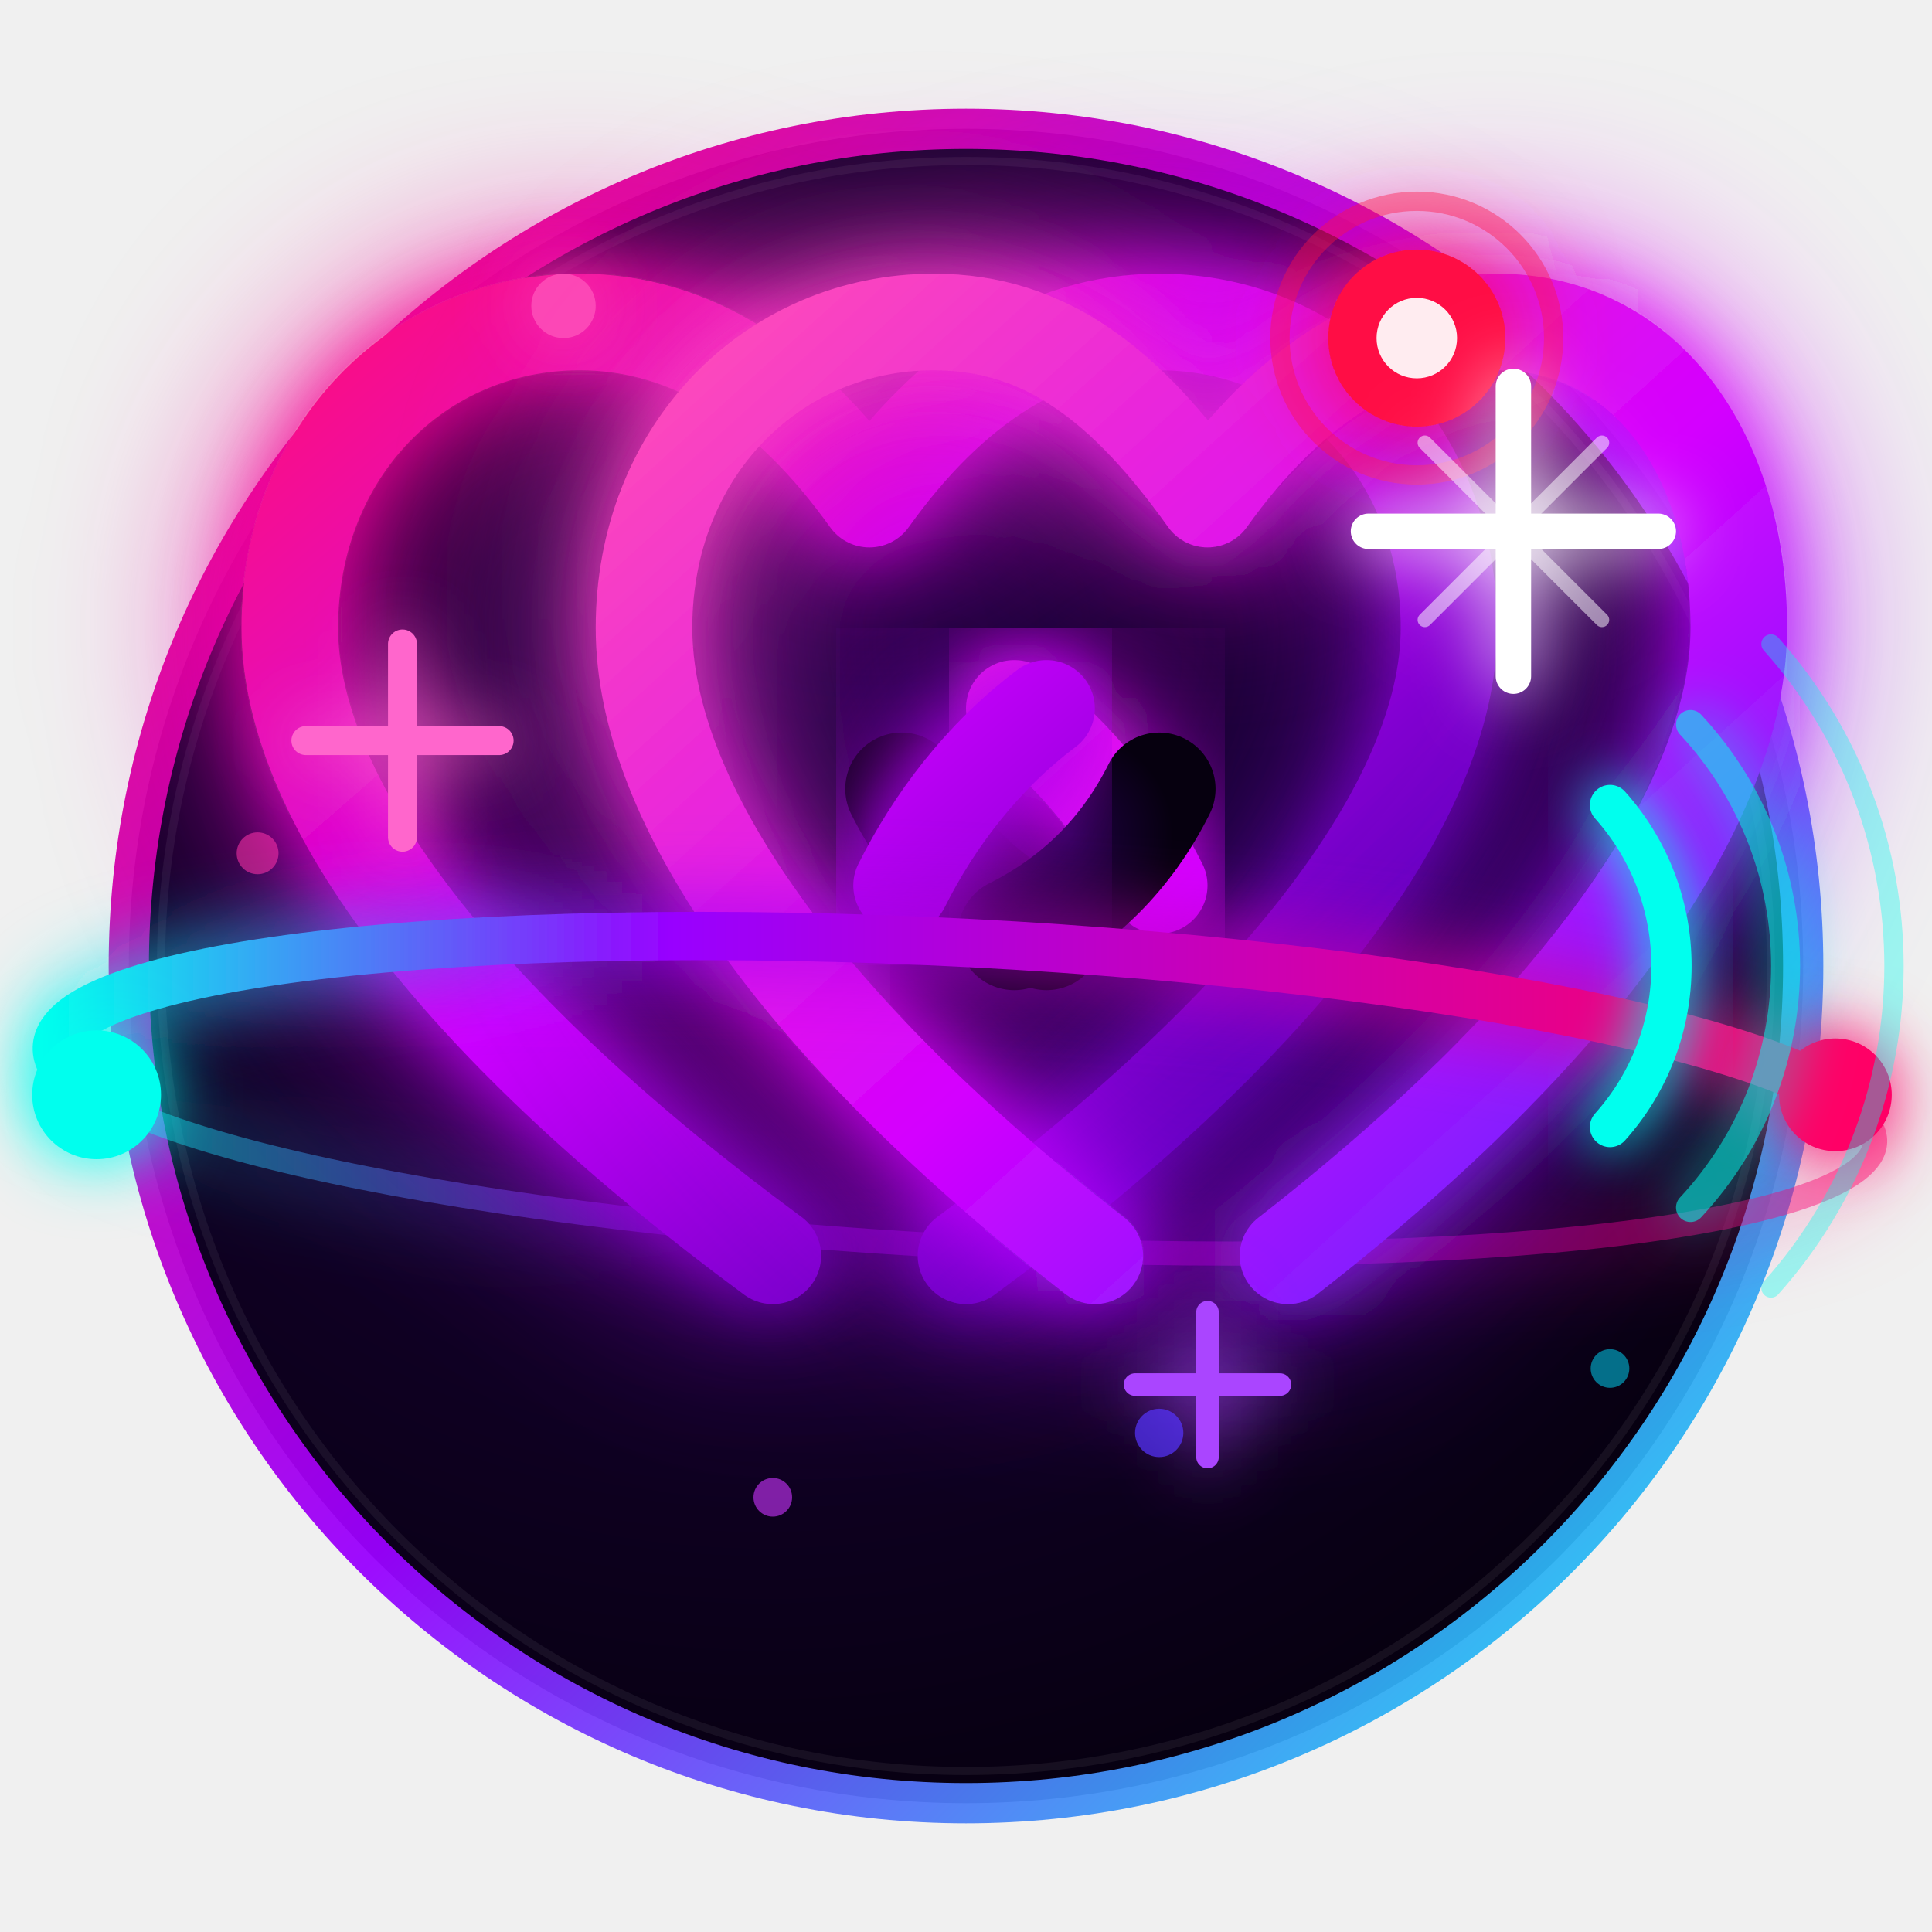
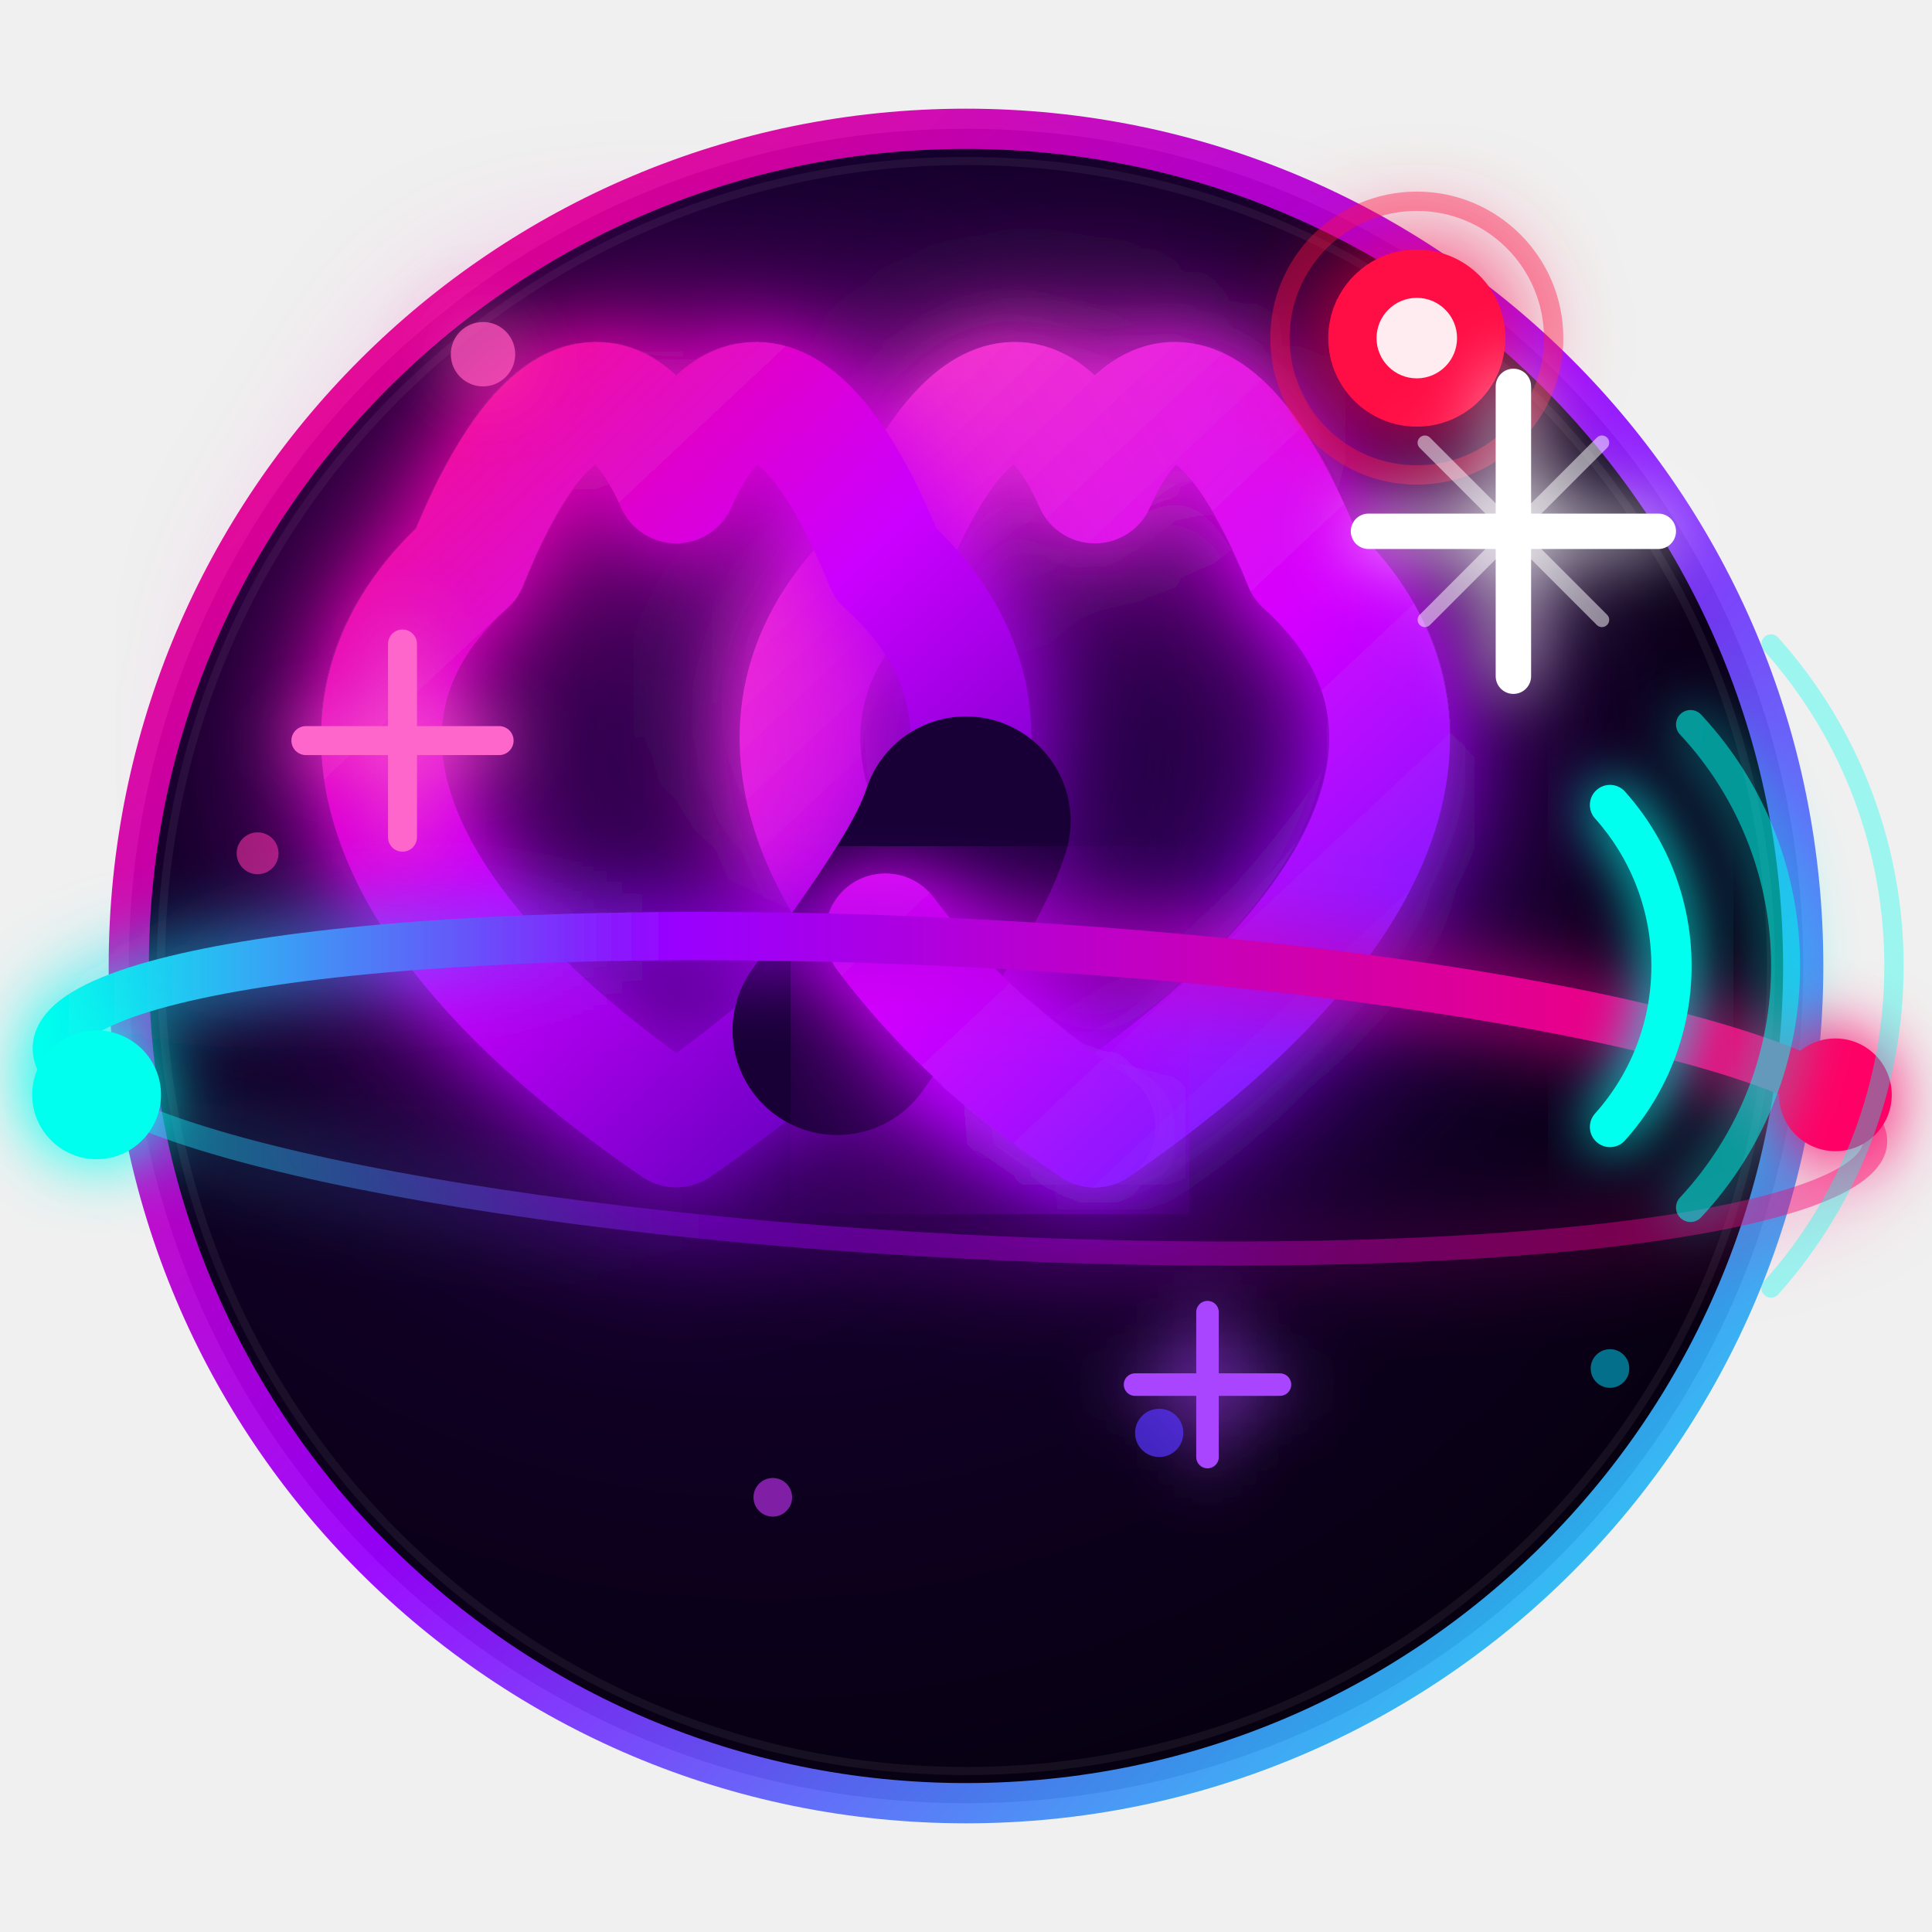
<svg xmlns="http://www.w3.org/2000/svg" viewBox="0 0 120 120" fill="none">
  <defs>
    <radialGradient id="bgG" cx="38%" cy="32%" r="72%">
      <stop offset="0%" stop-color="#1e0042" />
      <stop offset="100%" stop-color="#06000f" />
    </radialGradient>
-     <linearGradient id="heartGL" x1="18" y1="18" x2="74" y2="82" gradientUnits="userSpaceOnUse">
+     <linearGradient id="heartGL" x1="19" y1="21" x2="65" y2="70" gradientUnits="userSpaceOnUse">
      <stop offset="0%" stop-color="#ff1177" />
      <stop offset="50%" stop-color="#cc00ff" />
      <stop offset="100%" stop-color="#4400aa" />
    </linearGradient>
-     <linearGradient id="heartGR" x1="44" y1="18" x2="102" y2="82" gradientUnits="userSpaceOnUse">
+     <linearGradient id="heartGR" x1="45" y1="21" x2="91" y2="70" gradientUnits="userSpaceOnUse">
      <stop offset="0%" stop-color="#ff4db8" />
      <stop offset="55%" stop-color="#d400ff" />
      <stop offset="100%" stop-color="#5b2dff" />
    </linearGradient>
    <linearGradient id="ringG" x1="0%" y1="0%" x2="100%" y2="0%">
      <stop offset="0%" stop-color="#00ffee" />
      <stop offset="35%" stop-color="#9900ff" />
      <stop offset="100%" stop-color="#ff0066" />
    </linearGradient>
    <linearGradient id="borderG" x1="0%" y1="0%" x2="100%" y2="100%">
      <stop offset="0%" stop-color="#ff0066" stop-opacity="0.95" />
      <stop offset="50%" stop-color="#9900ff" stop-opacity="0.95" />
      <stop offset="100%" stop-color="#00ffee" stop-opacity="0.95" />
    </linearGradient>
    <filter id="hglow" x="-45%" y="-45%" width="190%" height="190%">
      <feGaussianBlur in="SourceGraphic" stdDeviation="6" result="b1" />
      <feGaussianBlur in="SourceGraphic" stdDeviation="2.5" result="b2" />
      <feMerge>
        <feMergeNode in="b1" />
        <feMergeNode in="b2" />
        <feMergeNode in="SourceGraphic" />
      </feMerge>
    </filter>
    <filter id="oglow" x="-15%" y="-250%" width="130%" height="600%">
      <feGaussianBlur in="SourceGraphic" stdDeviation="2.5" result="b" />
      <feMerge>
        <feMergeNode in="b" />
        <feMergeNode in="SourceGraphic" />
      </feMerge>
    </filter>
    <filter id="sglow" x="-200%" y="-200%" width="500%" height="500%">
      <feGaussianBlur in="SourceGraphic" stdDeviation="2.2" result="b" />
      <feMerge>
        <feMergeNode in="b" />
        <feMergeNode in="SourceGraphic" />
      </feMerge>
    </filter>
    <filter id="lglow" x="-300%" y="-300%" width="700%" height="700%">
      <feGaussianBlur in="SourceGraphic" stdDeviation="3.5" result="b" />
      <feMerge>
        <feMergeNode in="b" />
        <feMergeNode in="SourceGraphic" />
      </feMerge>
    </filter>
    <filter id="sigglow" x="-100%" y="-60%" width="300%" height="220%">
      <feGaussianBlur in="SourceGraphic" stdDeviation="1.8" result="b" />
      <feMerge>
        <feMergeNode in="b" />
        <feMergeNode in="SourceGraphic" />
      </feMerge>
    </filter>
  </defs>
  <circle cx="60" cy="60" r="52" fill="url(#bgG)" />
  <circle cx="60" cy="60" r="52" fill="none" stroke="url(#borderG)" stroke-width="2.5" />
  <circle cx="60" cy="60" r="50" fill="none" stroke="white" stroke-width="0.5" opacity="0.06" />
  <path d="M 6,68 A 54,9 3 0 0 114,68" fill="none" stroke="url(#ringG)" stroke-width="1.5" opacity="0.5" filter="url(#oglow)" />
-   <path d="M 48,78 C 29,64 18,50 18,39 C 18,28 26,20 36,20 C 43,20 49,24 54,31 C 59,24 65,20 72,20 C 82,20 90,28 90,39 C 90,50 79,64 60,78" fill="none" stroke="url(#heartGL)" stroke-width="6" stroke-linecap="round" stroke-linejoin="round" filter="url(#hglow)" />
-   <path d="M 68,78 C 50,64 40,50 40,39 C 40,28 48,20 58,20 C 65,20 70,24 75,31 C 80,24 86,20 93,20 C 102,20 108,28 108,39 C 108,50 98,64 80,78" fill="none" stroke="url(#heartGR)" stroke-width="6" stroke-linecap="round" stroke-linejoin="round" filter="url(#hglow)" />
-   <path d="M 56,49 C 58,53 61,56 65,58" fill="none" stroke="url(#bgG)" stroke-width="7" stroke-linecap="round" />
-   <path d="M 63,44 C 67,47 70,51 72,55" fill="none" stroke="url(#heartGR)" stroke-width="6" stroke-linecap="round" filter="url(#hglow)" />
-   <path d="M 72,49 C 70,53 67,56 63,58" fill="none" stroke="url(#bgG)" stroke-width="7" stroke-linecap="round" />
-   <path d="M 65,44 C 61,47 58,51 56,55" fill="none" stroke="url(#heartGL)" stroke-width="6" stroke-linecap="round" filter="url(#hglow)" />
+   <path d="M 68,70            C 49,57 45,44 55,35            C 59,25 64,21 68,30            C 72,21 77,25 81,35            C 91,44 87,57 68,70 Z" fill="none" stroke="url(#heartGR)" stroke-width="7.5" stroke-linejoin="round" filter="url(#hglow)" />
+   <path d="M 42,70            C 23,57 19,44 29,35            C 33,25 38,21 42,30            C 46,21 51,25 55,35            C 65,44 61,57 42,70 Z" fill="none" stroke="url(#heartGL)" stroke-width="7.5" stroke-linejoin="round" filter="url(#hglow)" />
+   <path d="M 60,51 C 59,54 57,57 52,64" fill="none" stroke="#180036" stroke-width="13" stroke-linecap="round" />
+   <path d="M 68,70 C 62,66 58,62 55,58" fill="none" stroke="url(#heartGR)" stroke-width="7.5" stroke-linecap="round" filter="url(#hglow)" />
  <path d="M 6,68 A 54,9 3 0 1 114,68" fill="none" stroke="url(#ringG)" stroke-width="3" filter="url(#oglow)" />
  <circle cx="6" cy="68" r="4" fill="#00ffee" filter="url(#sglow)" />
  <circle cx="114" cy="68" r="3.5" fill="#ff0066" filter="url(#sglow)" />
  <circle cx="88" cy="21" r="5.5" fill="#ff1144" filter="url(#lglow)" />
  <circle cx="88" cy="21" r="2.5" fill="white" opacity="0.92" />
  <circle cx="88" cy="21" r="8.5" fill="none" stroke="#ff1144" stroke-width="1.2" opacity="0.4" />
  <path d="M 100,50 A 15,15 0 0 1 100,70" fill="none" stroke="#00ffee" stroke-width="2.5" stroke-linecap="round" filter="url(#sigglow)" />
  <path d="M 105,45 A 22,22 0 0 1 105,75" fill="none" stroke="#00ffee" stroke-width="1.8" stroke-linecap="round" opacity="0.6" filter="url(#sigglow)" />
  <path d="M 110,40 A 30,30 0 0 1 110,80" fill="none" stroke="#00ffee" stroke-width="1.2" stroke-linecap="round" opacity="0.35" />
  <g transform="translate(94,33)" filter="url(#sglow)">
    <line x1="0" y1="-9" x2="0" y2="9" stroke="white" stroke-width="2.2" stroke-linecap="round" />
    <line x1="-9" y1="0" x2="9" y2="0" stroke="white" stroke-width="2.2" stroke-linecap="round" />
    <line x1="-5.5" y1="-5.5" x2="5.5" y2="5.5" stroke="white" stroke-width="0.9" stroke-linecap="round" opacity="0.5" />
    <line x1="5.5" y1="-5.5" x2="-5.5" y2="5.5" stroke="white" stroke-width="0.9" stroke-linecap="round" opacity="0.5" />
  </g>
  <g transform="translate(25,46)" filter="url(#sglow)">
    <line x1="0" y1="-6" x2="0" y2="6" stroke="#ff66cc" stroke-width="1.8" stroke-linecap="round" />
    <line x1="-6" y1="0" x2="6" y2="0" stroke="#ff66cc" stroke-width="1.8" stroke-linecap="round" />
  </g>
  <g transform="translate(75,86)" filter="url(#sglow)">
    <line x1="0" y1="-4.5" x2="0" y2="4.5" stroke="#aa44ff" stroke-width="1.4" stroke-linecap="round" />
    <line x1="-4.5" y1="0" x2="4.5" y2="0" stroke="#aa44ff" stroke-width="1.4" stroke-linecap="round" />
  </g>
-   <circle cx="35" cy="19" r="2" fill="#ff55bb" opacity="0.8" filter="url(#sglow)" />
+   <circle cx="30" cy="22" r="2" fill="#ff55bb" opacity="0.8" filter="url(#sglow)" />
  <circle cx="72" cy="89" r="1.5" fill="#5533ff" opacity="0.7" />
  <circle cx="16" cy="53" r="1.3" fill="#ff33aa" opacity="0.55" />
  <circle cx="48" cy="93" r="1.2" fill="#cc33ff" opacity="0.6" />
  <circle cx="100" cy="85" r="1.2" fill="#00ddff" opacity="0.5" />
</svg>
